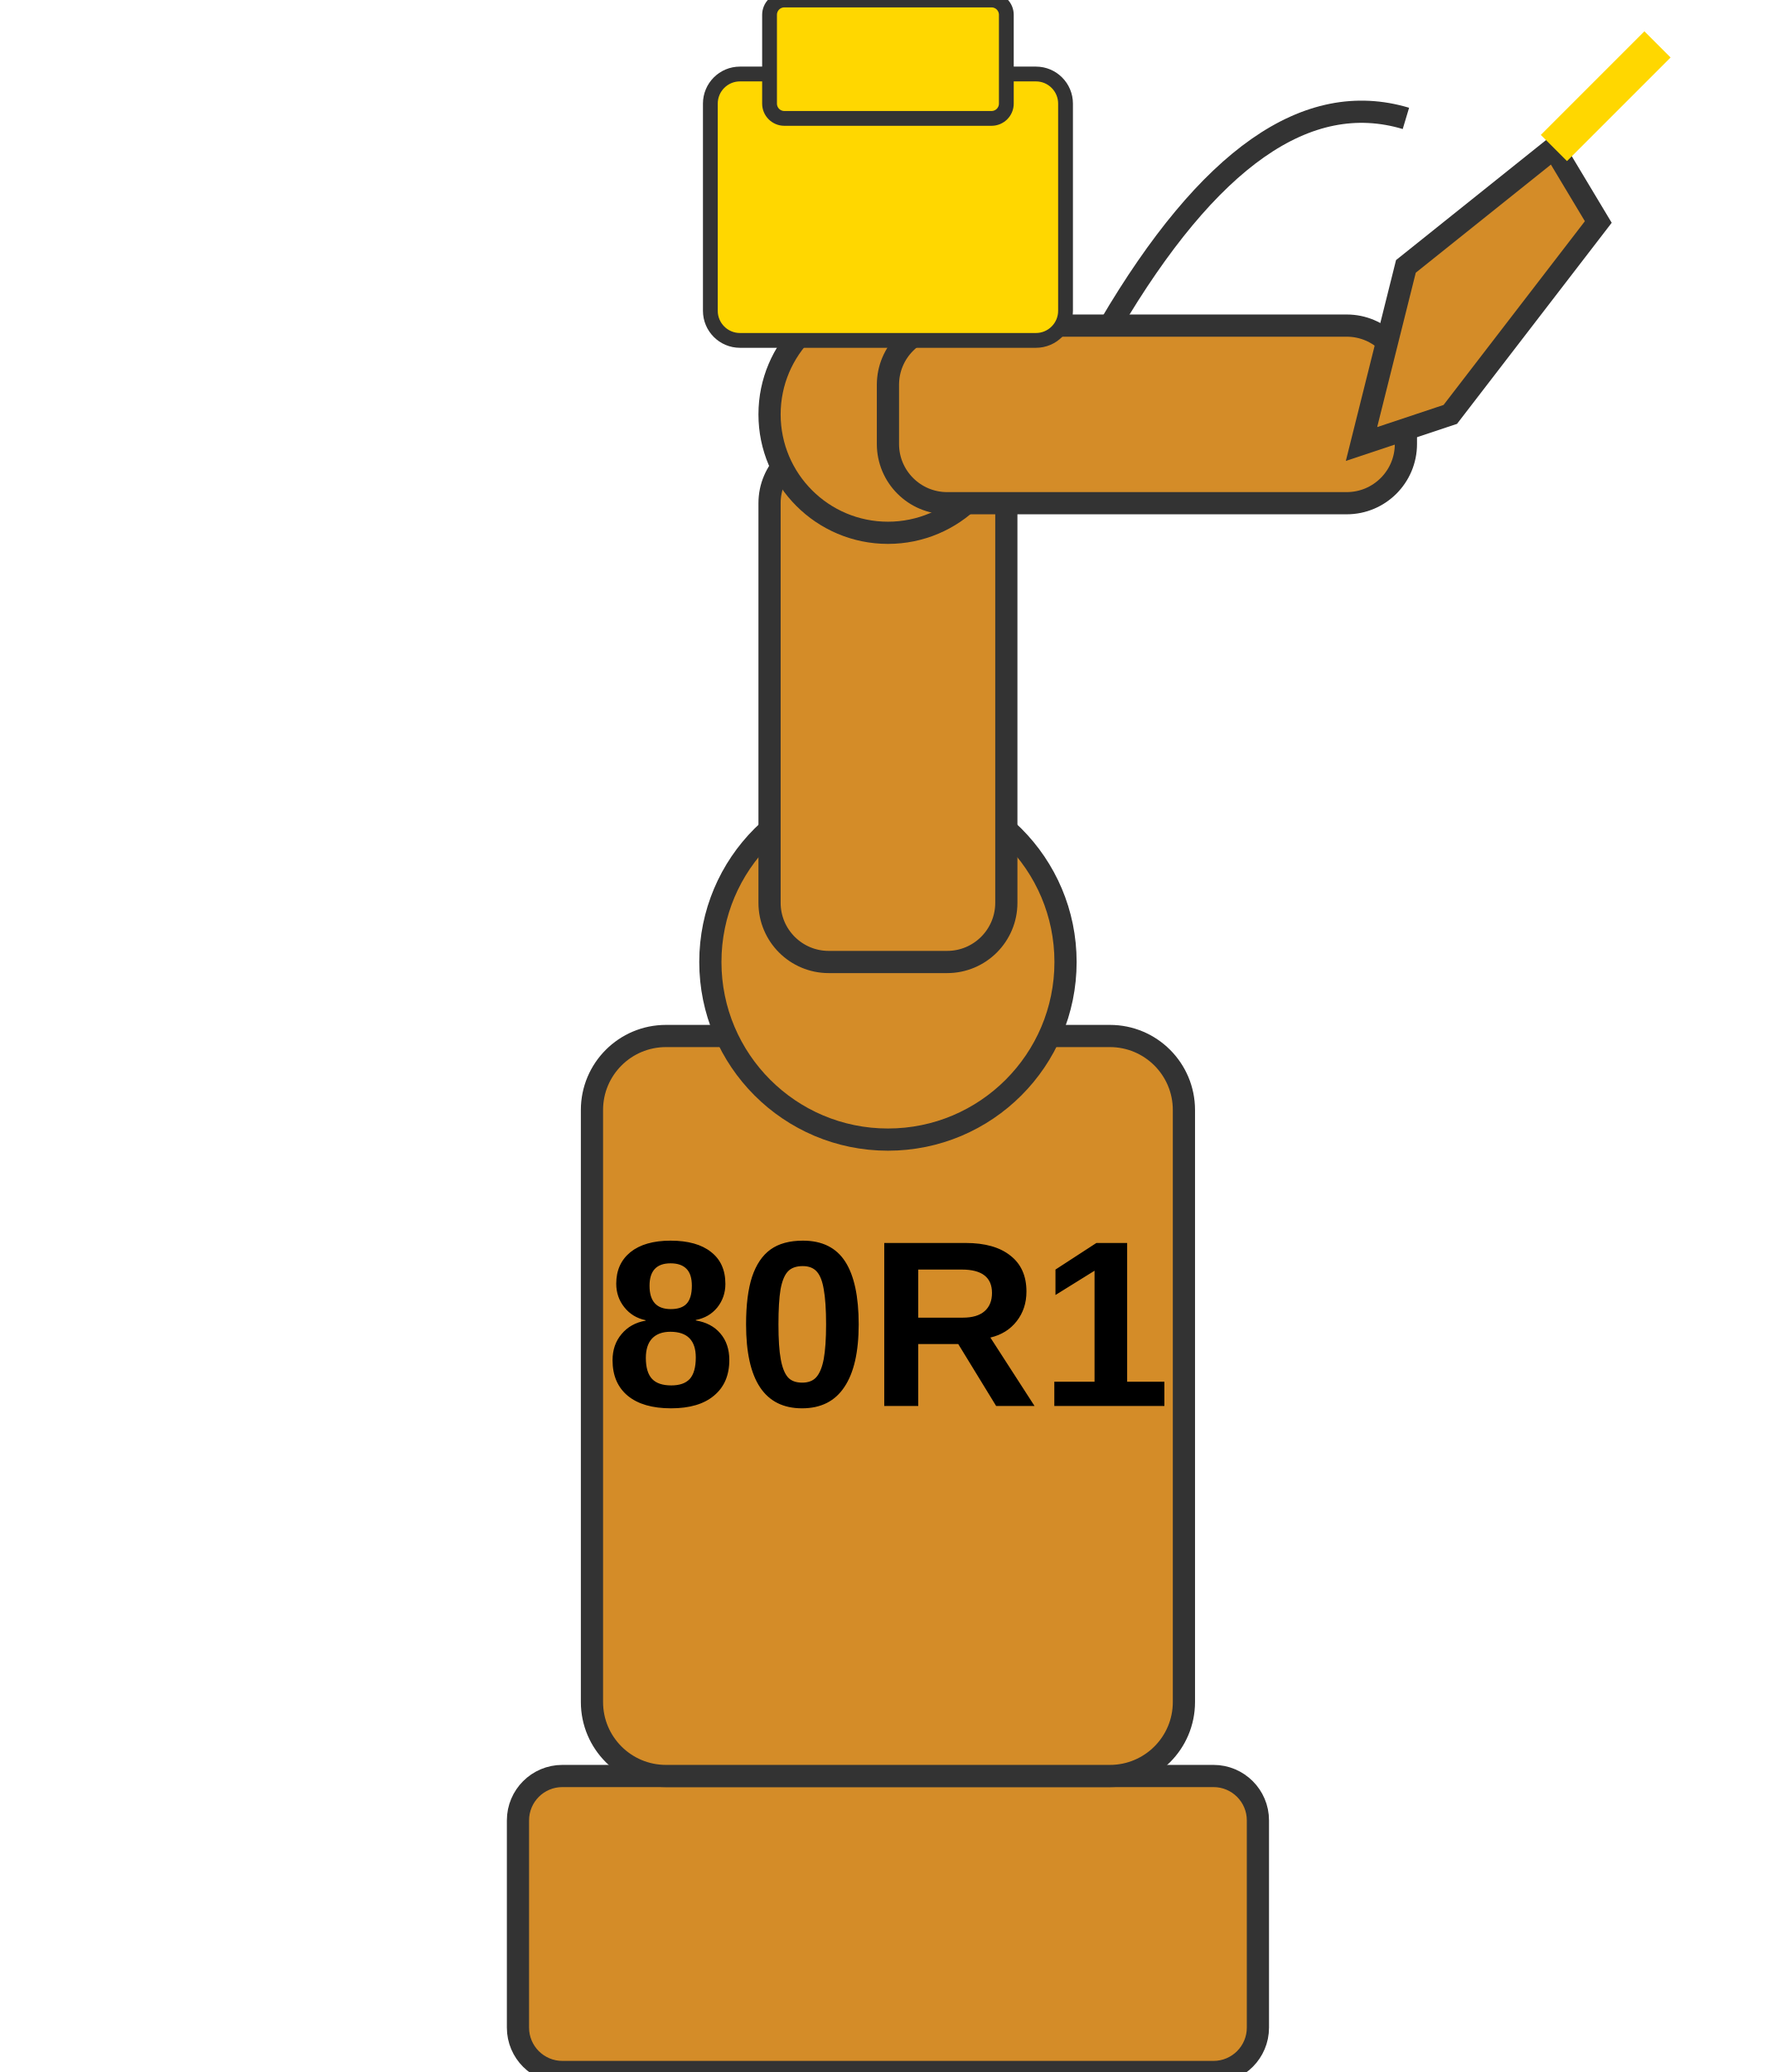
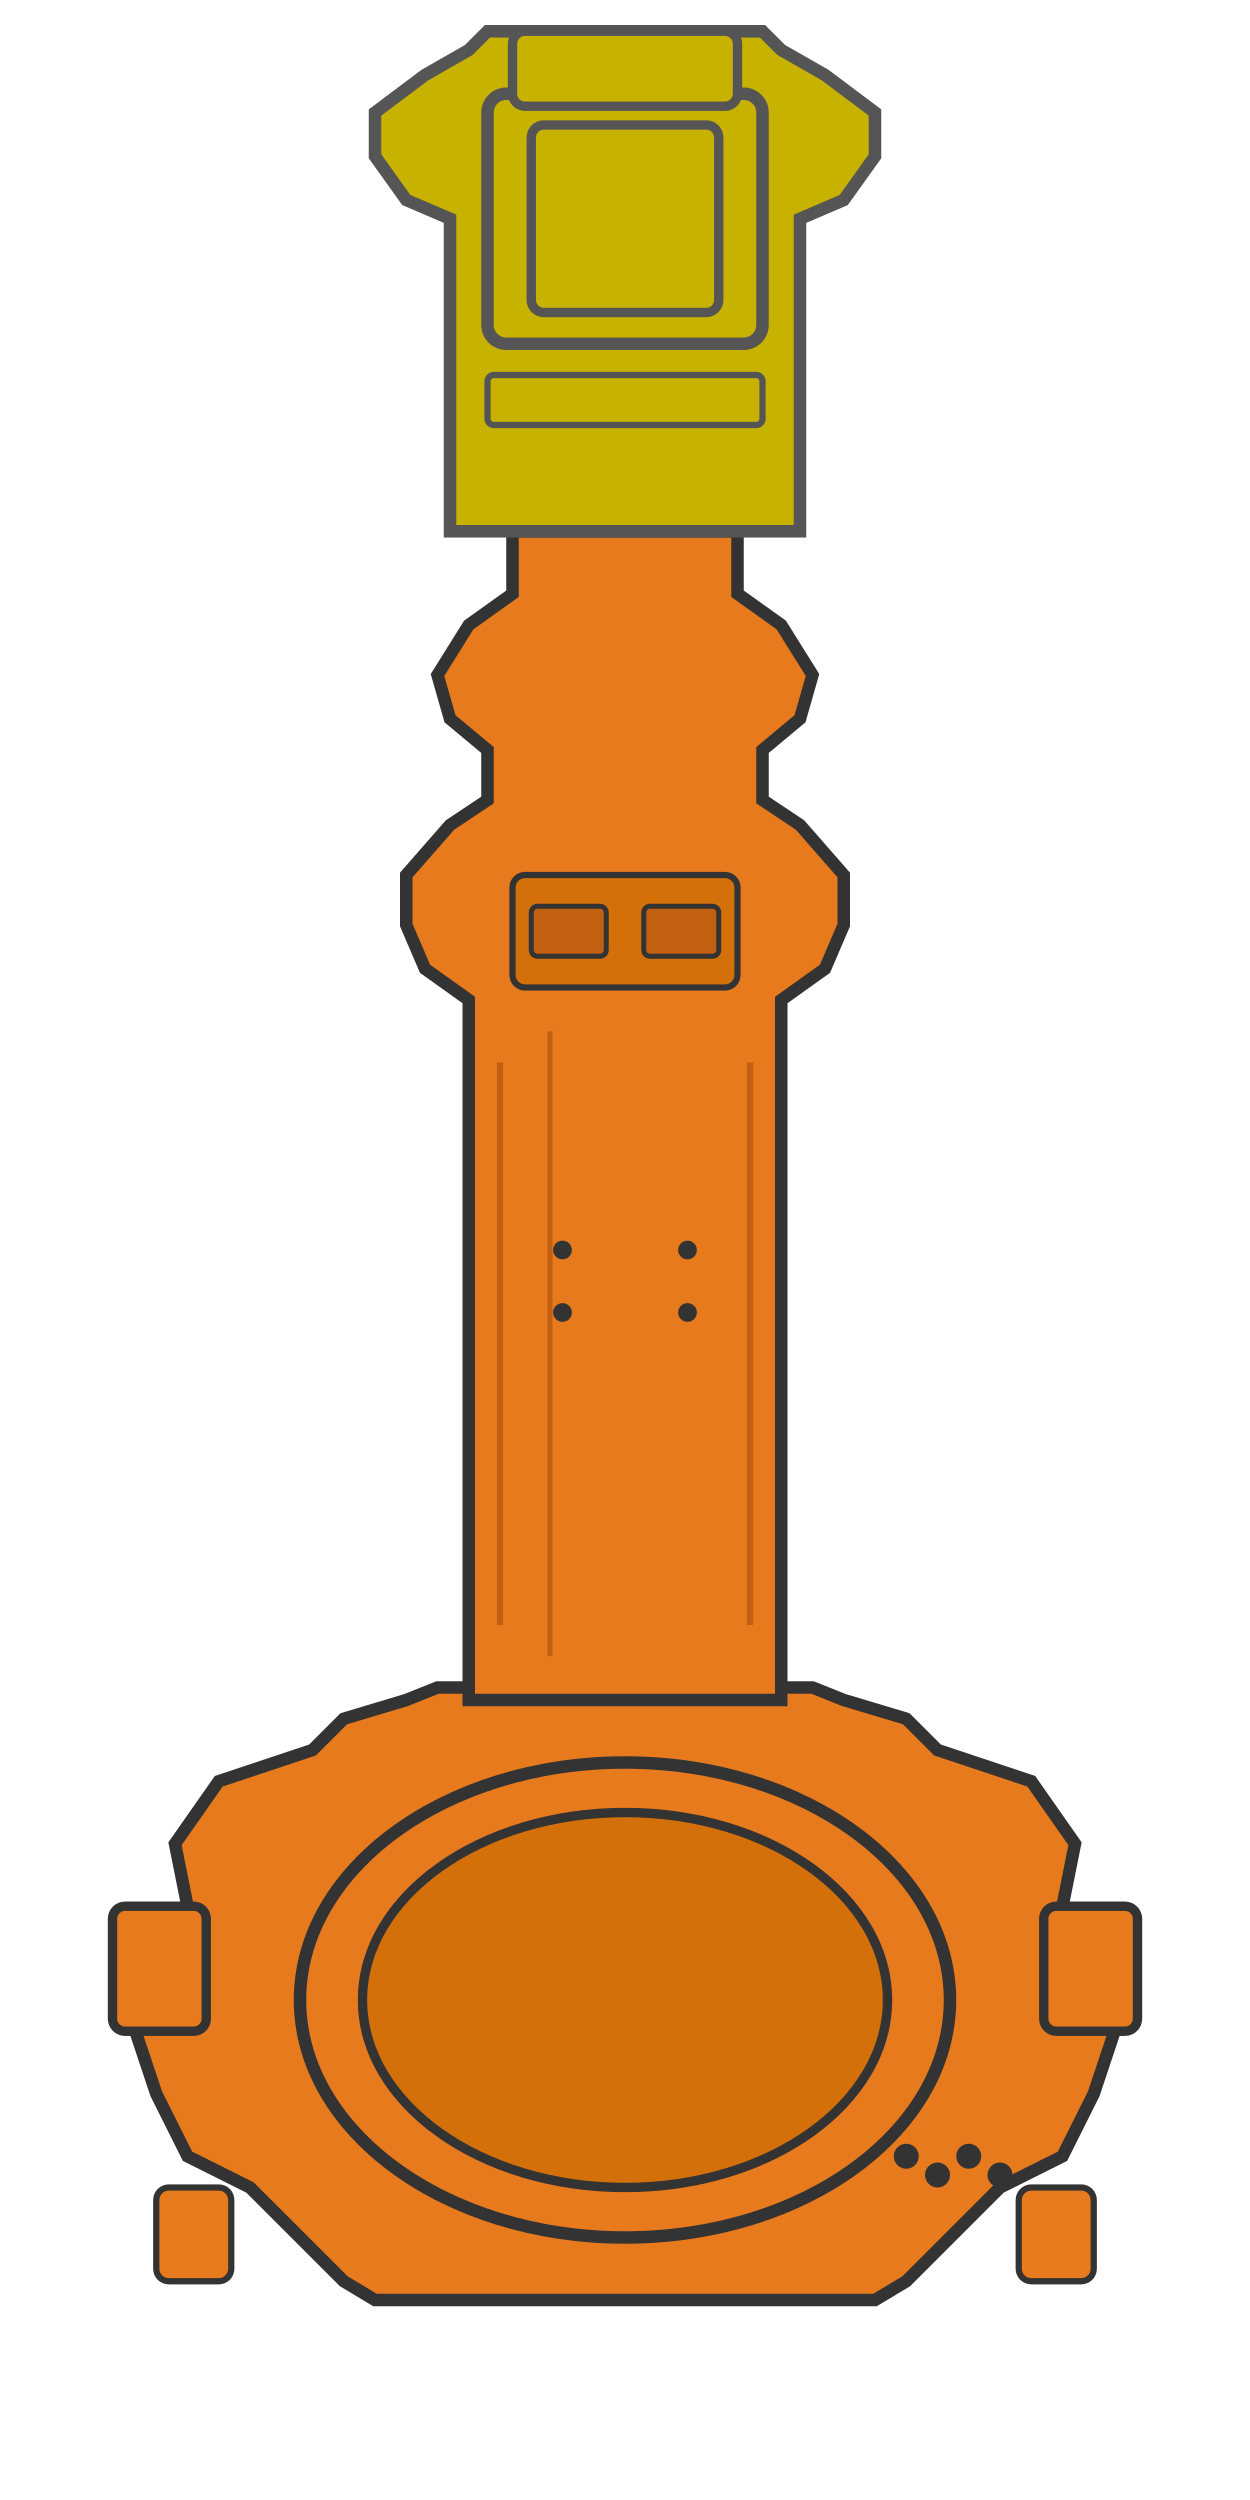
- <svg xmlns="http://www.w3.org/2000/svg" viewBox="0 0 120 140" width="120" height="140">
-   <rect x="35" y="120" width="50" height="20" rx="3" fill="#D48C28" stroke="#333" stroke-width="1.5" />
-   <rect x="40" y="70" width="40" height="50" rx="5" fill="#D48C28" stroke="#333" stroke-width="1.5" />
-   <circle cx="60" cy="65" r="12" fill="#D48C28" stroke="#333" stroke-width="1.5" />
-   <rect x="52" y="30" width="16" height="35" rx="4" fill="#D48C28" stroke="#333" stroke-width="1.5" />
-   <circle cx="60" cy="28" r="8" fill="#D48C28" stroke="#333" stroke-width="1.5" />
-   <rect x="60" y="22" width="35" height="12" rx="4" fill="#D48C28" stroke="#333" stroke-width="1.5" />
-   <polygon points="95,18 105,10 108,15 98,28 92,30" fill="#D48C28" stroke="#333" stroke-width="1.5" />
-   <line x1="105" y1="10" x2="112" y2="3" stroke="#FFD700" stroke-width="2.5" />
-   <path d="M75,22 Q85,5 95,8" fill="none" stroke="#333" stroke-width="1.5" />
-   <rect x="48" y="5" width="24" height="18" rx="2" fill="#FFD700" stroke="#333" stroke-width="1" />
-   <rect x="52" y="0" width="16" height="8" rx="1" fill="#FFD700" stroke="#333" stroke-width="1" />
-   <text x="60" y="95" text-anchor="middle" font-family="Arial" font-size="16" font-weight="bold" fill="#000">80R1</text>
+ <svg xmlns="http://www.w3.org/2000/svg" viewBox="0 0 200 400" width="200" height="400">
+   <path d="M40,350 L30,345 L25,335 L20,320 L22,310 L30,305 L28,295 L35,285            L50,280 L55,275 L65,272 L70,270 L130,270 L135,272 L145,275 L150,280            L165,285 L172,295 L170,305 L178,310 L180,320 L175,335 L170,345 L160,350            L155,355 L150,360 L145,365 L140,368 L60,368 L55,365 L50,360 L45,355 Z" fill="#E87A1E" stroke="#333" stroke-width="2" />
+   <ellipse cx="100" cy="320" rx="52" ry="38" fill="#E87A1E" stroke="#333" stroke-width="2" />
+   <ellipse cx="100" cy="320" rx="42" ry="30" fill="#D4700A" stroke="#333" stroke-width="1.5" />
+   <rect x="18" y="305" width="15" height="20" rx="2" fill="#E87A1E" stroke="#333" stroke-width="1.5" />
+   <rect x="167" y="305" width="15" height="20" rx="2" fill="#E87A1E" stroke="#333" stroke-width="1.5" />
+   <rect x="25" y="350" width="12" height="15" rx="2" fill="#E87A1E" stroke="#333" stroke-width="1" />
+   <rect x="163" y="350" width="12" height="15" rx="2" fill="#E87A1E" stroke="#333" stroke-width="1" />
+   <circle cx="145" cy="345" r="2" fill="#333" />
+   <circle cx="150" cy="348" r="2" fill="#333" />
+   <circle cx="155" cy="345" r="2" fill="#333" />
+   <circle cx="160" cy="348" r="2" fill="#333" />
+   <path d="M75,272 L75,160 L68,155 L65,148 L65,140 L72,132 L78,128            L78,120 L72,115 L70,108 L75,100 L82,95 L82,85            L118,85 L118,95 L125,100 L130,108 L128,115 L122,120 L122,128            L128,132 L135,140 L135,148 L132,155 L125,160 L125,272 Z" fill="#E87A1E" stroke="#333" stroke-width="2" />
+   <rect x="82" y="140" width="36" height="18" rx="2" fill="#D4700A" stroke="#333" stroke-width="1" />
+   <rect x="85" y="145" width="12" height="8" rx="1" fill="#C06010" stroke="#333" stroke-width="0.8" />
+   <rect x="103" y="145" width="12" height="8" rx="1" fill="#C06010" stroke="#333" stroke-width="0.8" />
+   <circle cx="90" cy="200" r="1.5" fill="#333" />
+   <circle cx="90" cy="210" r="1.5" fill="#333" />
+   <circle cx="110" cy="200" r="1.5" fill="#333" />
+   <circle cx="110" cy="210" r="1.5" fill="#333" />
+   <line x1="80" y1="170" x2="80" y2="260" stroke="#C06010" stroke-width="1" />
+   <line x1="88" y1="165" x2="88" y2="265" stroke="#C06010" stroke-width="0.8" />
+   <line x1="120" y1="170" x2="120" y2="260" stroke="#C06010" stroke-width="1" />
+   <path d="M72,85 L72,35 L65,32 L60,25 L60,18 L68,12 L75,8            L78,5 L122,5 L125,8 L132,12 L140,18 L140,25 L135,32 L128,35 L128,85 Z" fill="#C8B200" stroke="#555" stroke-width="2" />
+   <rect x="78" y="15" width="44" height="40" rx="3" fill="none" stroke="#555" stroke-width="2" />
+   <rect x="85" y="20" width="30" height="30" rx="2" fill="#C8B200" stroke="#555" stroke-width="1.5" />
+   <rect x="82" y="5" width="36" height="12" rx="2" fill="#C8B200" stroke="#555" stroke-width="1.5" />
+   <rect x="78" y="60" width="44" height="8" rx="1" fill="#C8B200" stroke="#555" stroke-width="1" />
</svg>
